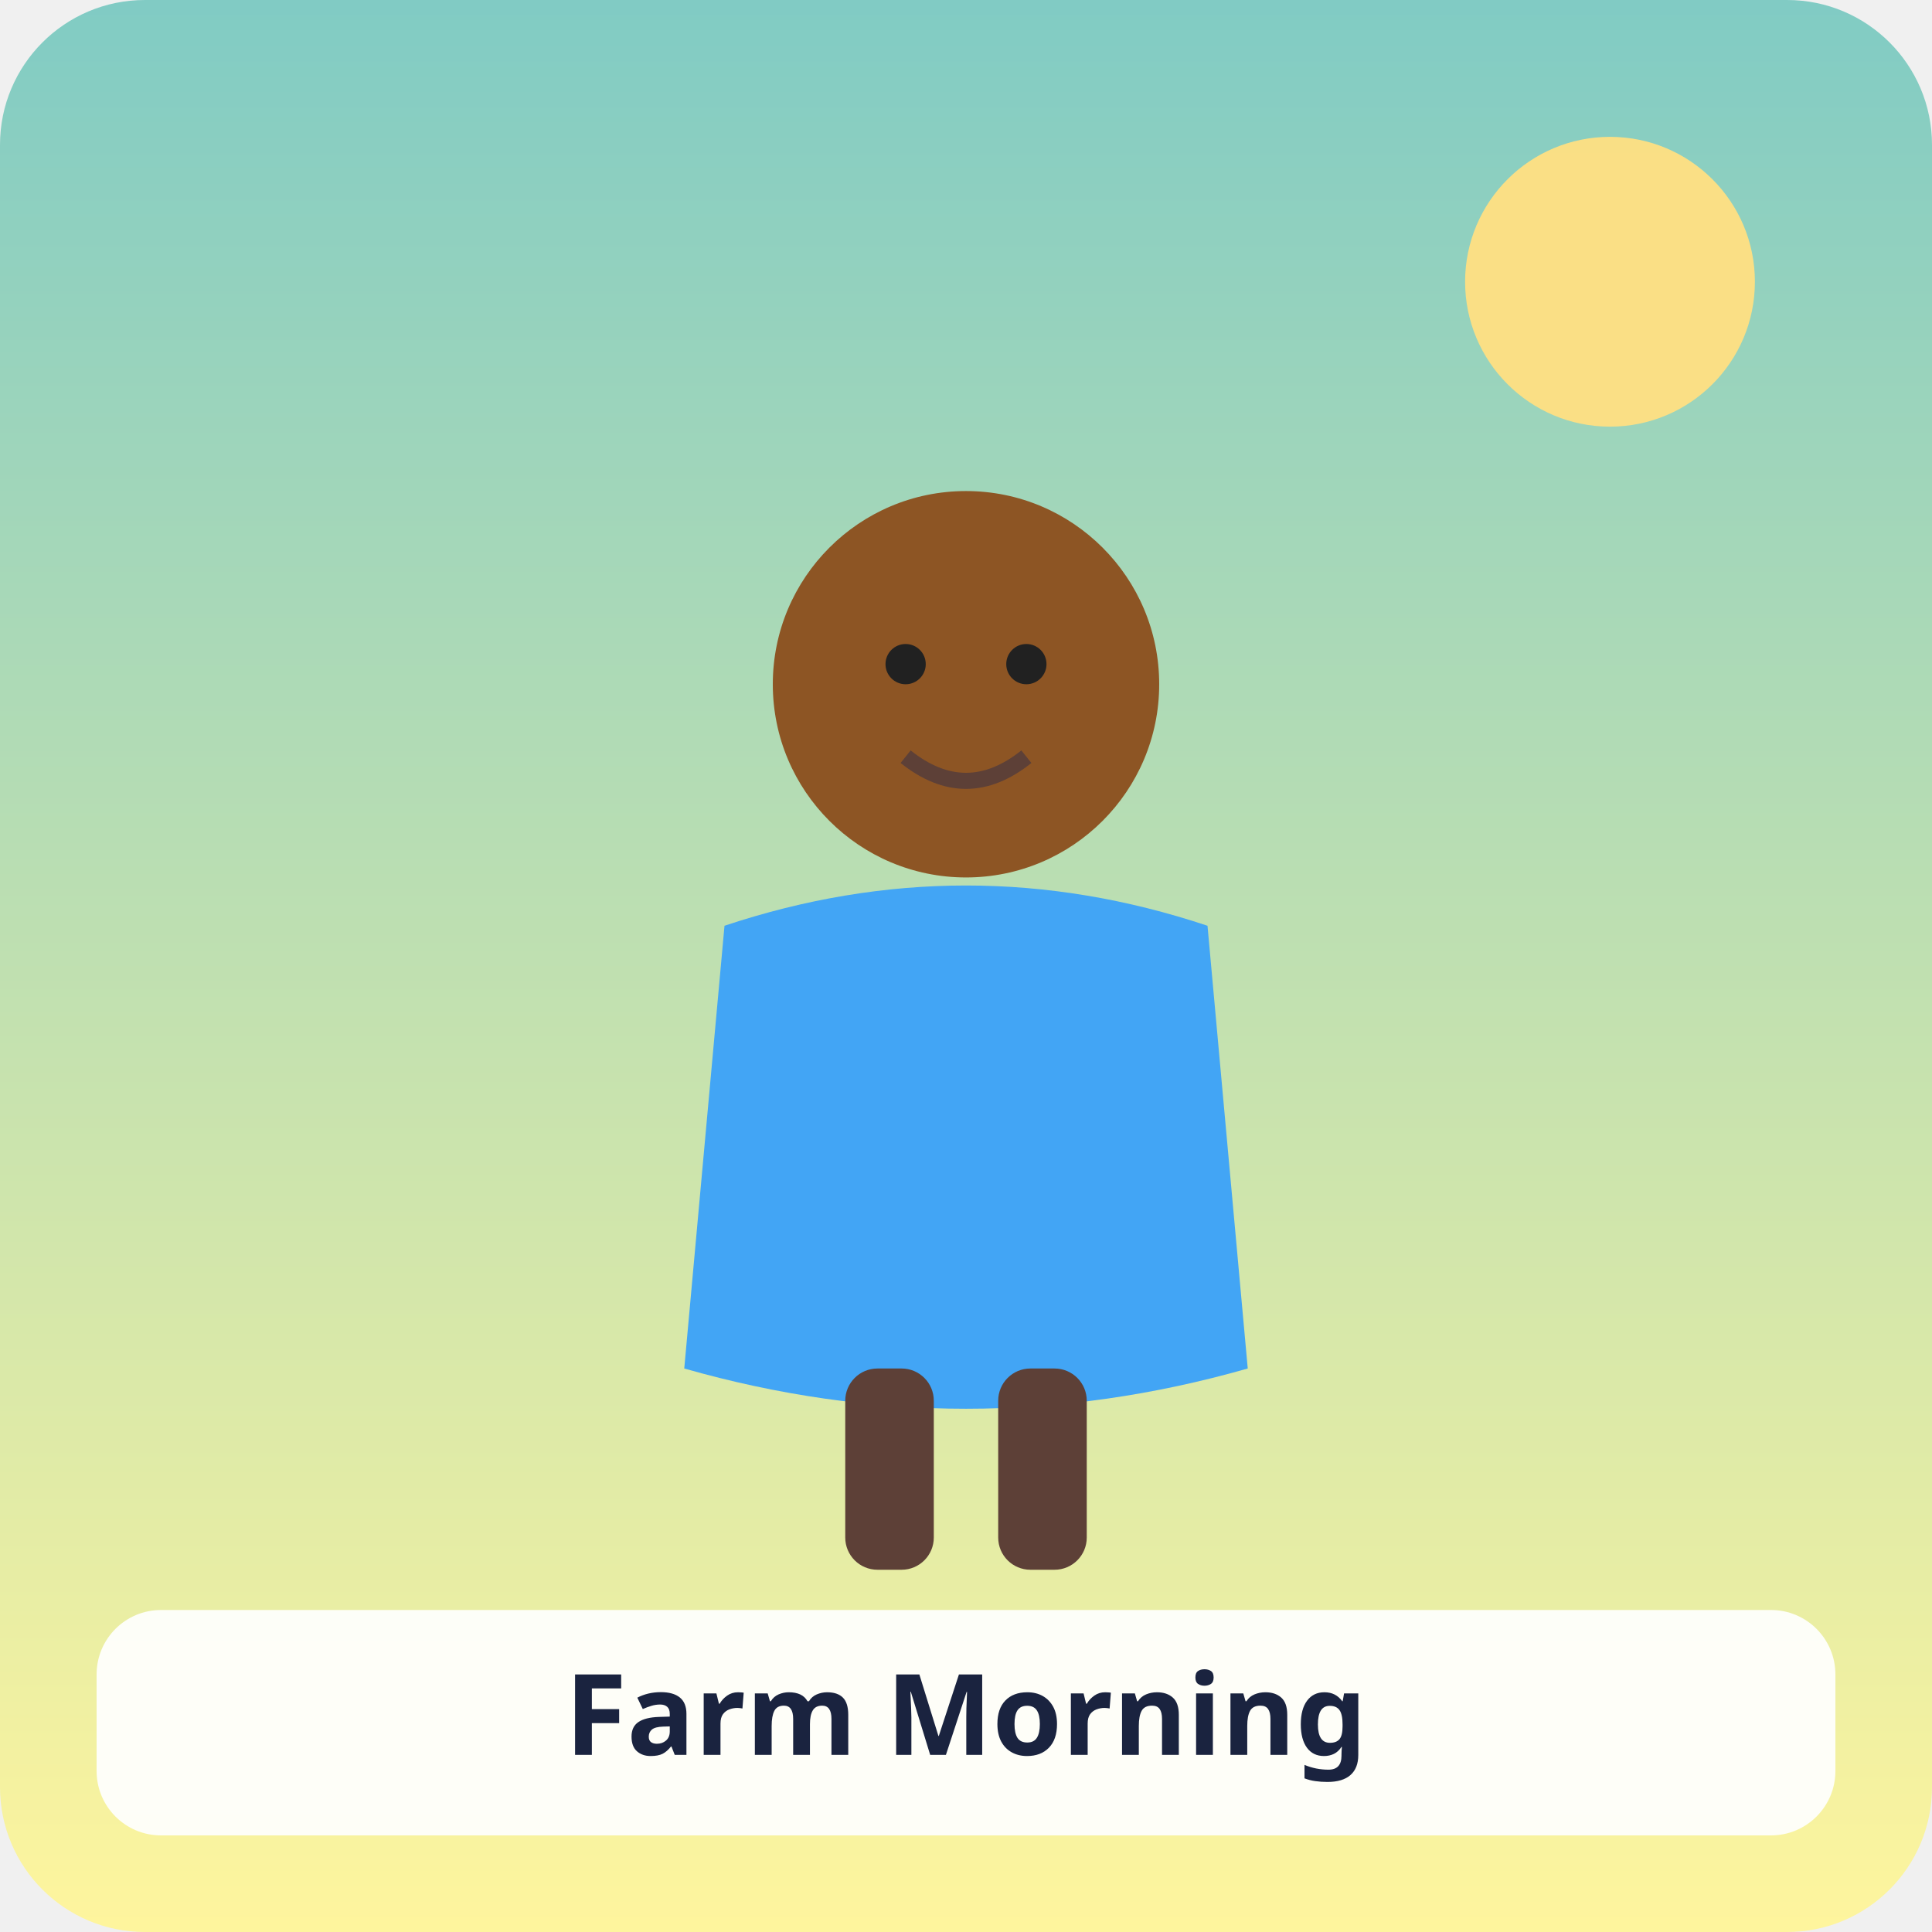
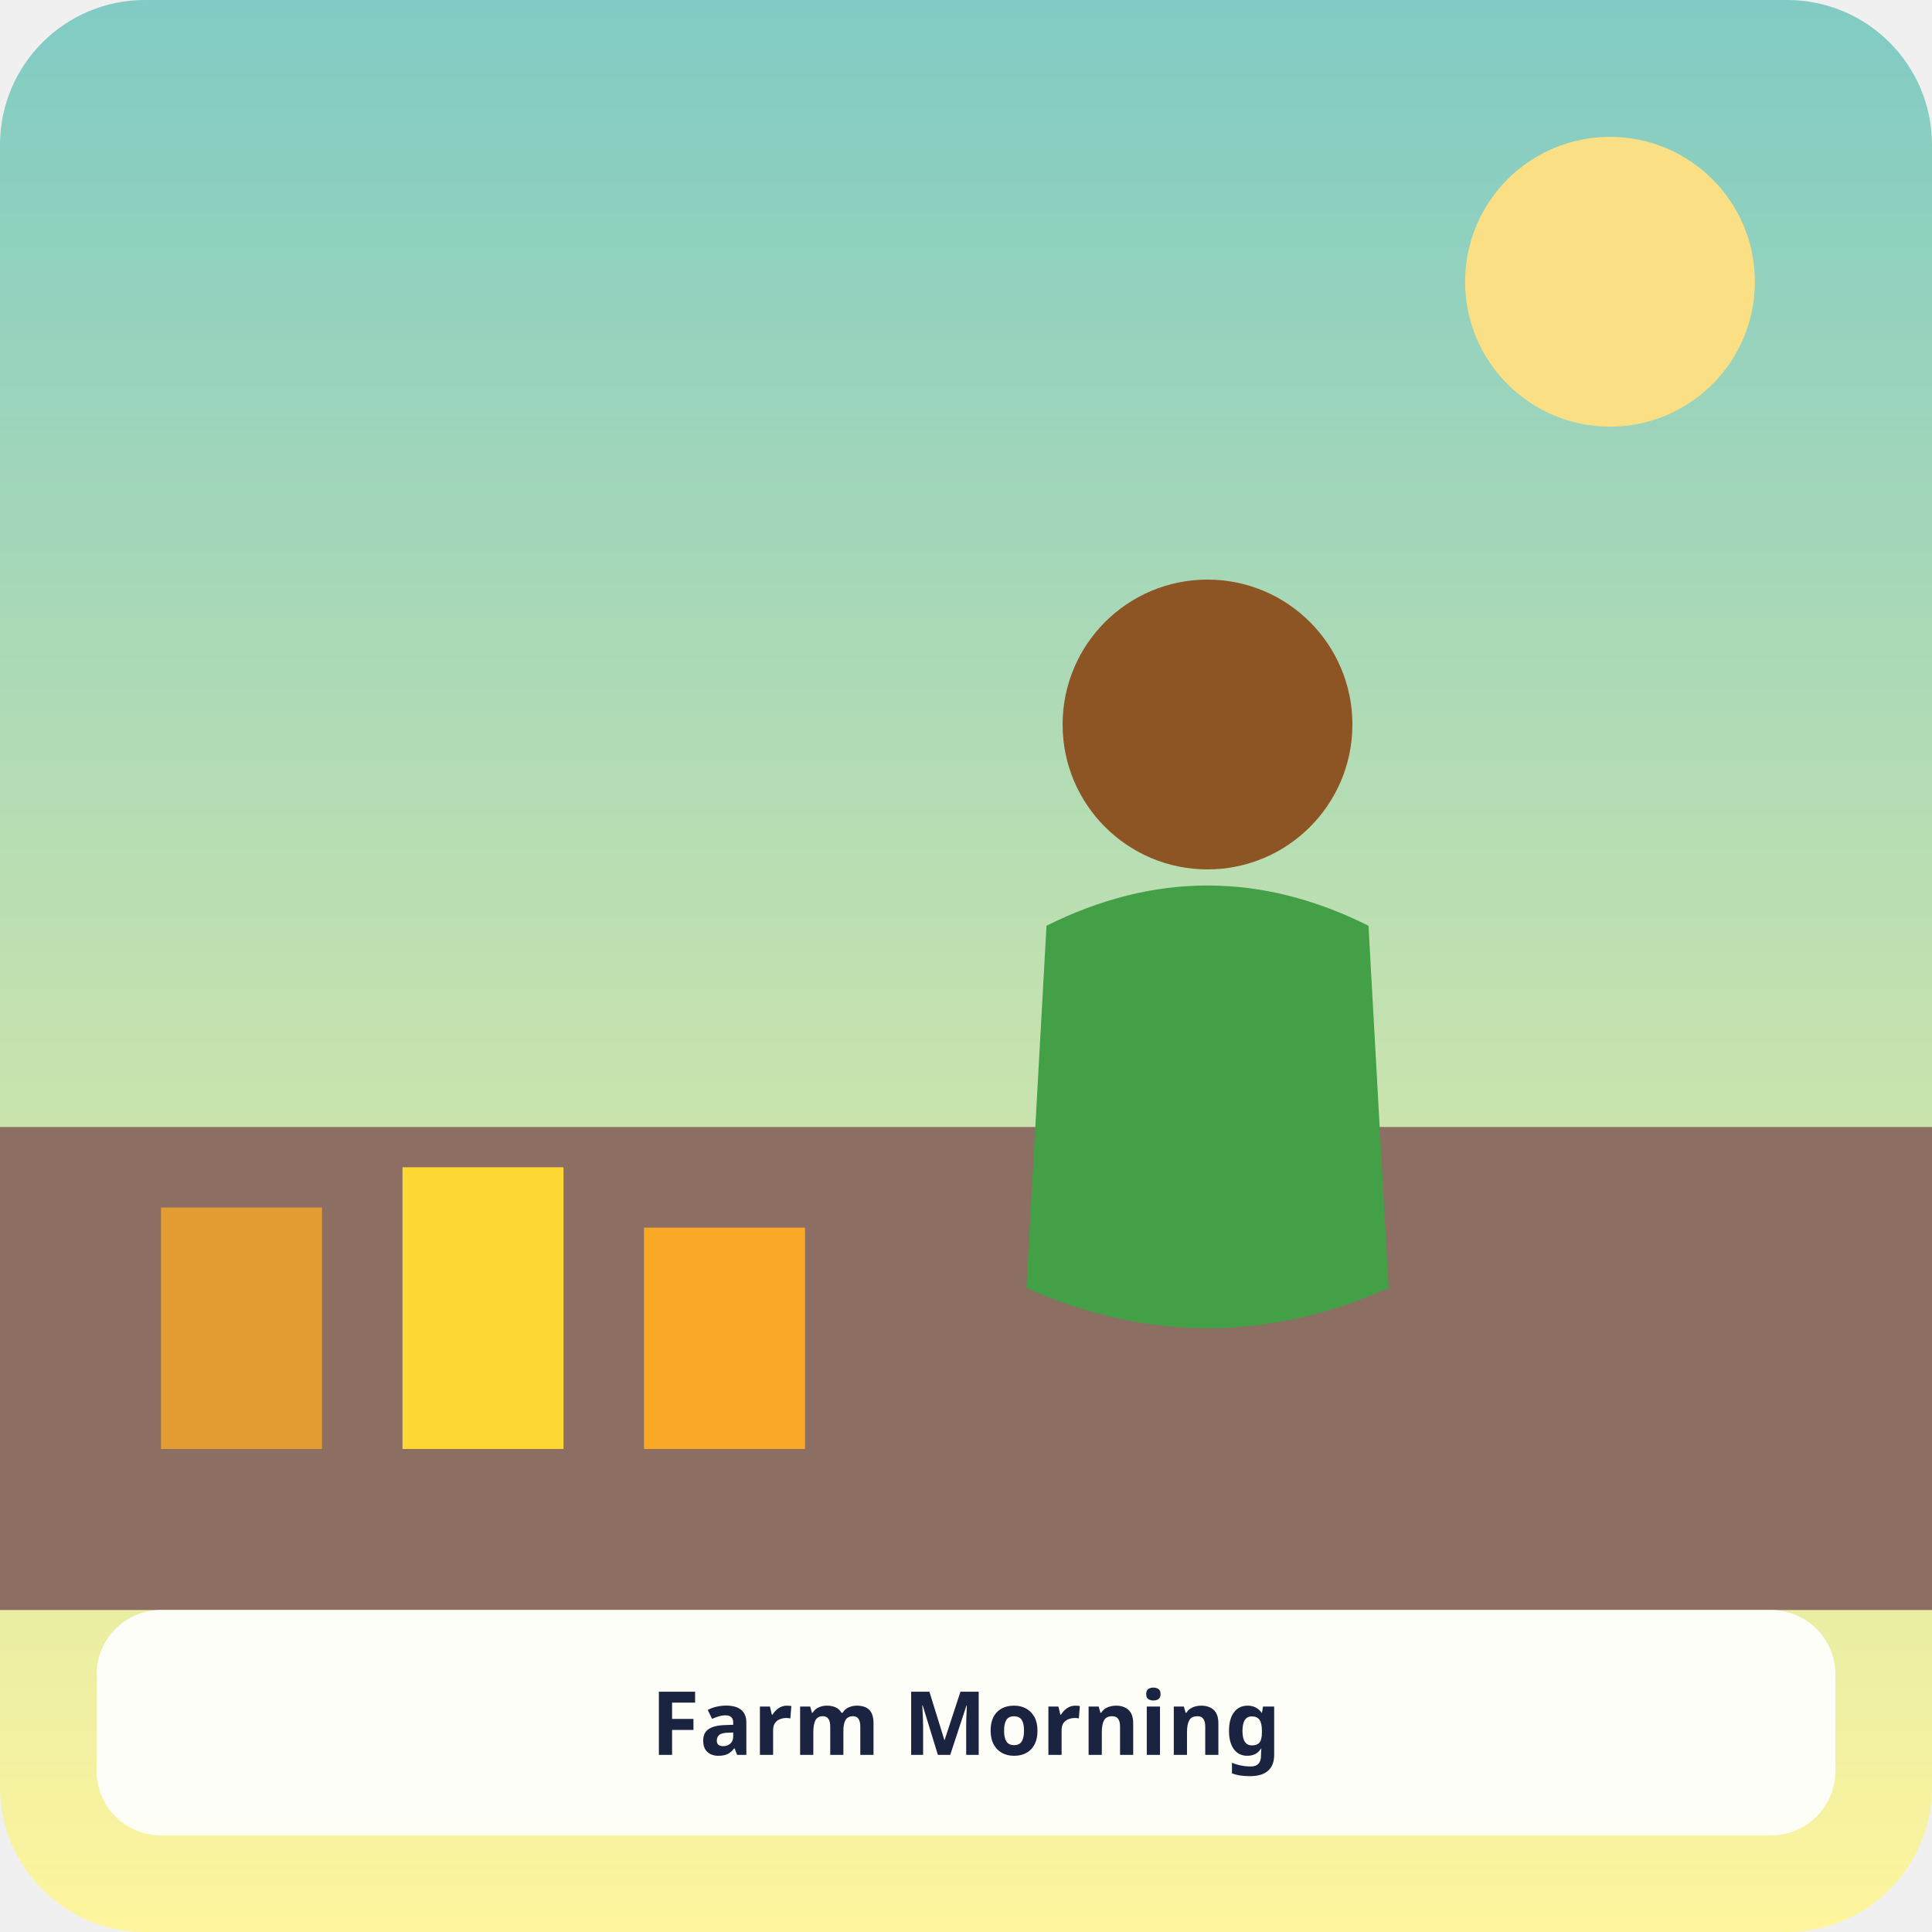
<svg xmlns="http://www.w3.org/2000/svg" viewBox="0 0 480 480" role="img" aria-label="Farm Morning">
  <defs>
    <linearGradient id="sky" x1="0" y1="0" x2="0" y2="1">
      <stop offset="0%" stop-color="#80CBC4" />
      <stop offset="100%" stop-color="#FFF59D" />
    </linearGradient>
  </defs>
  <rect width="480" height="480" rx="36" fill="url(#sky)" />
  <circle cx="400" cy="70" r="36" fill="#FFE082" opacity="0.95" />
-   <circle cx="240" cy="170" r="48" fill="#8D5524" />
-   <circle cx="225" cy="165" r="5" fill="#212121" />
-   <circle cx="255" cy="165" r="5" fill="#212121" />
-   <path d="M225 188 Q240 200 255 188" stroke="#5D4037" stroke-width="4" fill="none" />
-   <path d="M180 230 Q240 210 300 230 L310 340 Q240 360 170 340 Z" fill="#42A5F5" />
-   <rect x="210" y="340" width="22" height="50" rx="8" fill="#5D4037" />
-   <rect x="248" y="340" width="22" height="50" rx="8" fill="#5D4037" />
+   <rect x="0" y="280" width="480" height="120" fill="#8D6E63" />
+   <rect x="40" y="300" width="40" height="60" fill="#F9A825" opacity="0.8" />
+   <rect x="100" y="290" width="40" height="70" fill="#FDD835" />
+   <rect x="160" y="305" width="40" height="55" fill="#F9A825" />
+   <circle cx="300" cy="180" r="36" fill="#8D5524" />
+   <path d="M260 230 Q300 210 340 230 L345 320 Q300 340 255 320 Z" fill="#43A047" />
  <rect x="24" y="400" width="432" height="56" rx="16" fill="#FFFFFF" opacity="0.92" />
-   <text x="240" y="436" text-anchor="middle" font-family="Nunito,Segoe UI,sans-serif" font-size="28" font-weight="700" fill="#1a233f">Farm Morning</text>
+   <text x="240" y="436" text-anchor="middle" font-family="Nunito,Segoe UI,sans-serif" font-size="22" font-weight="700" fill="#1a233f">Farm Morning</text>
</svg>
